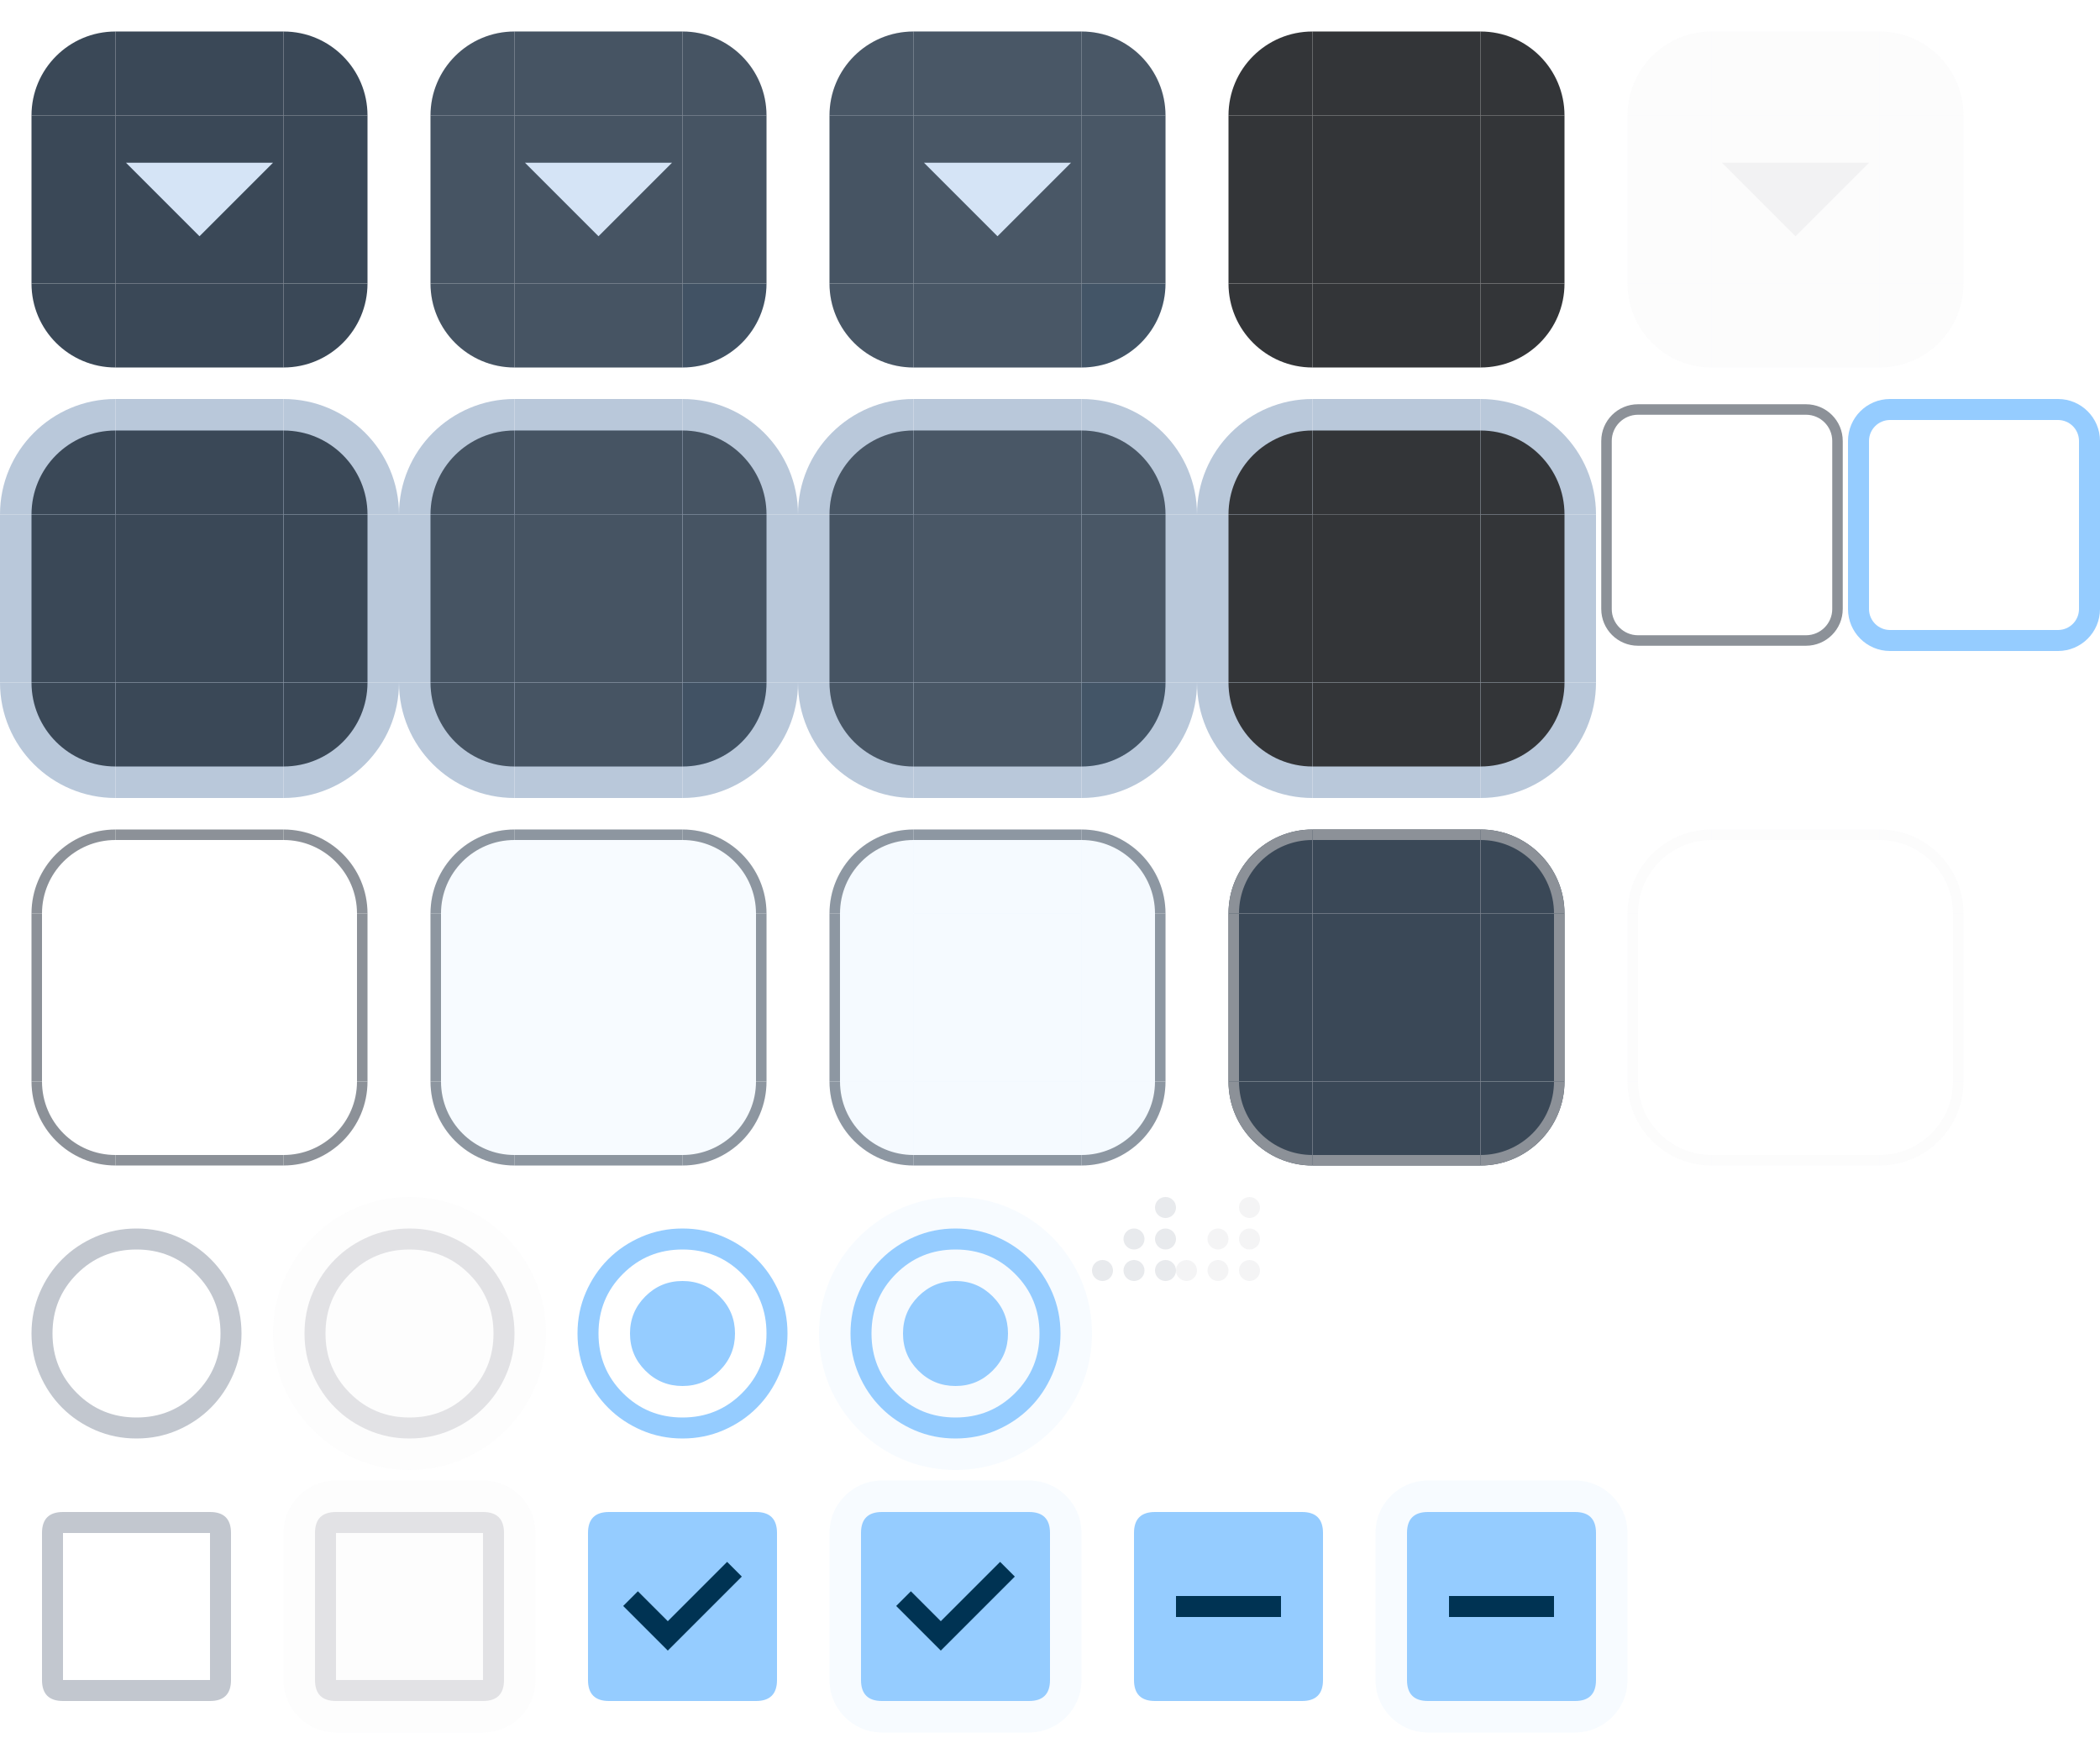
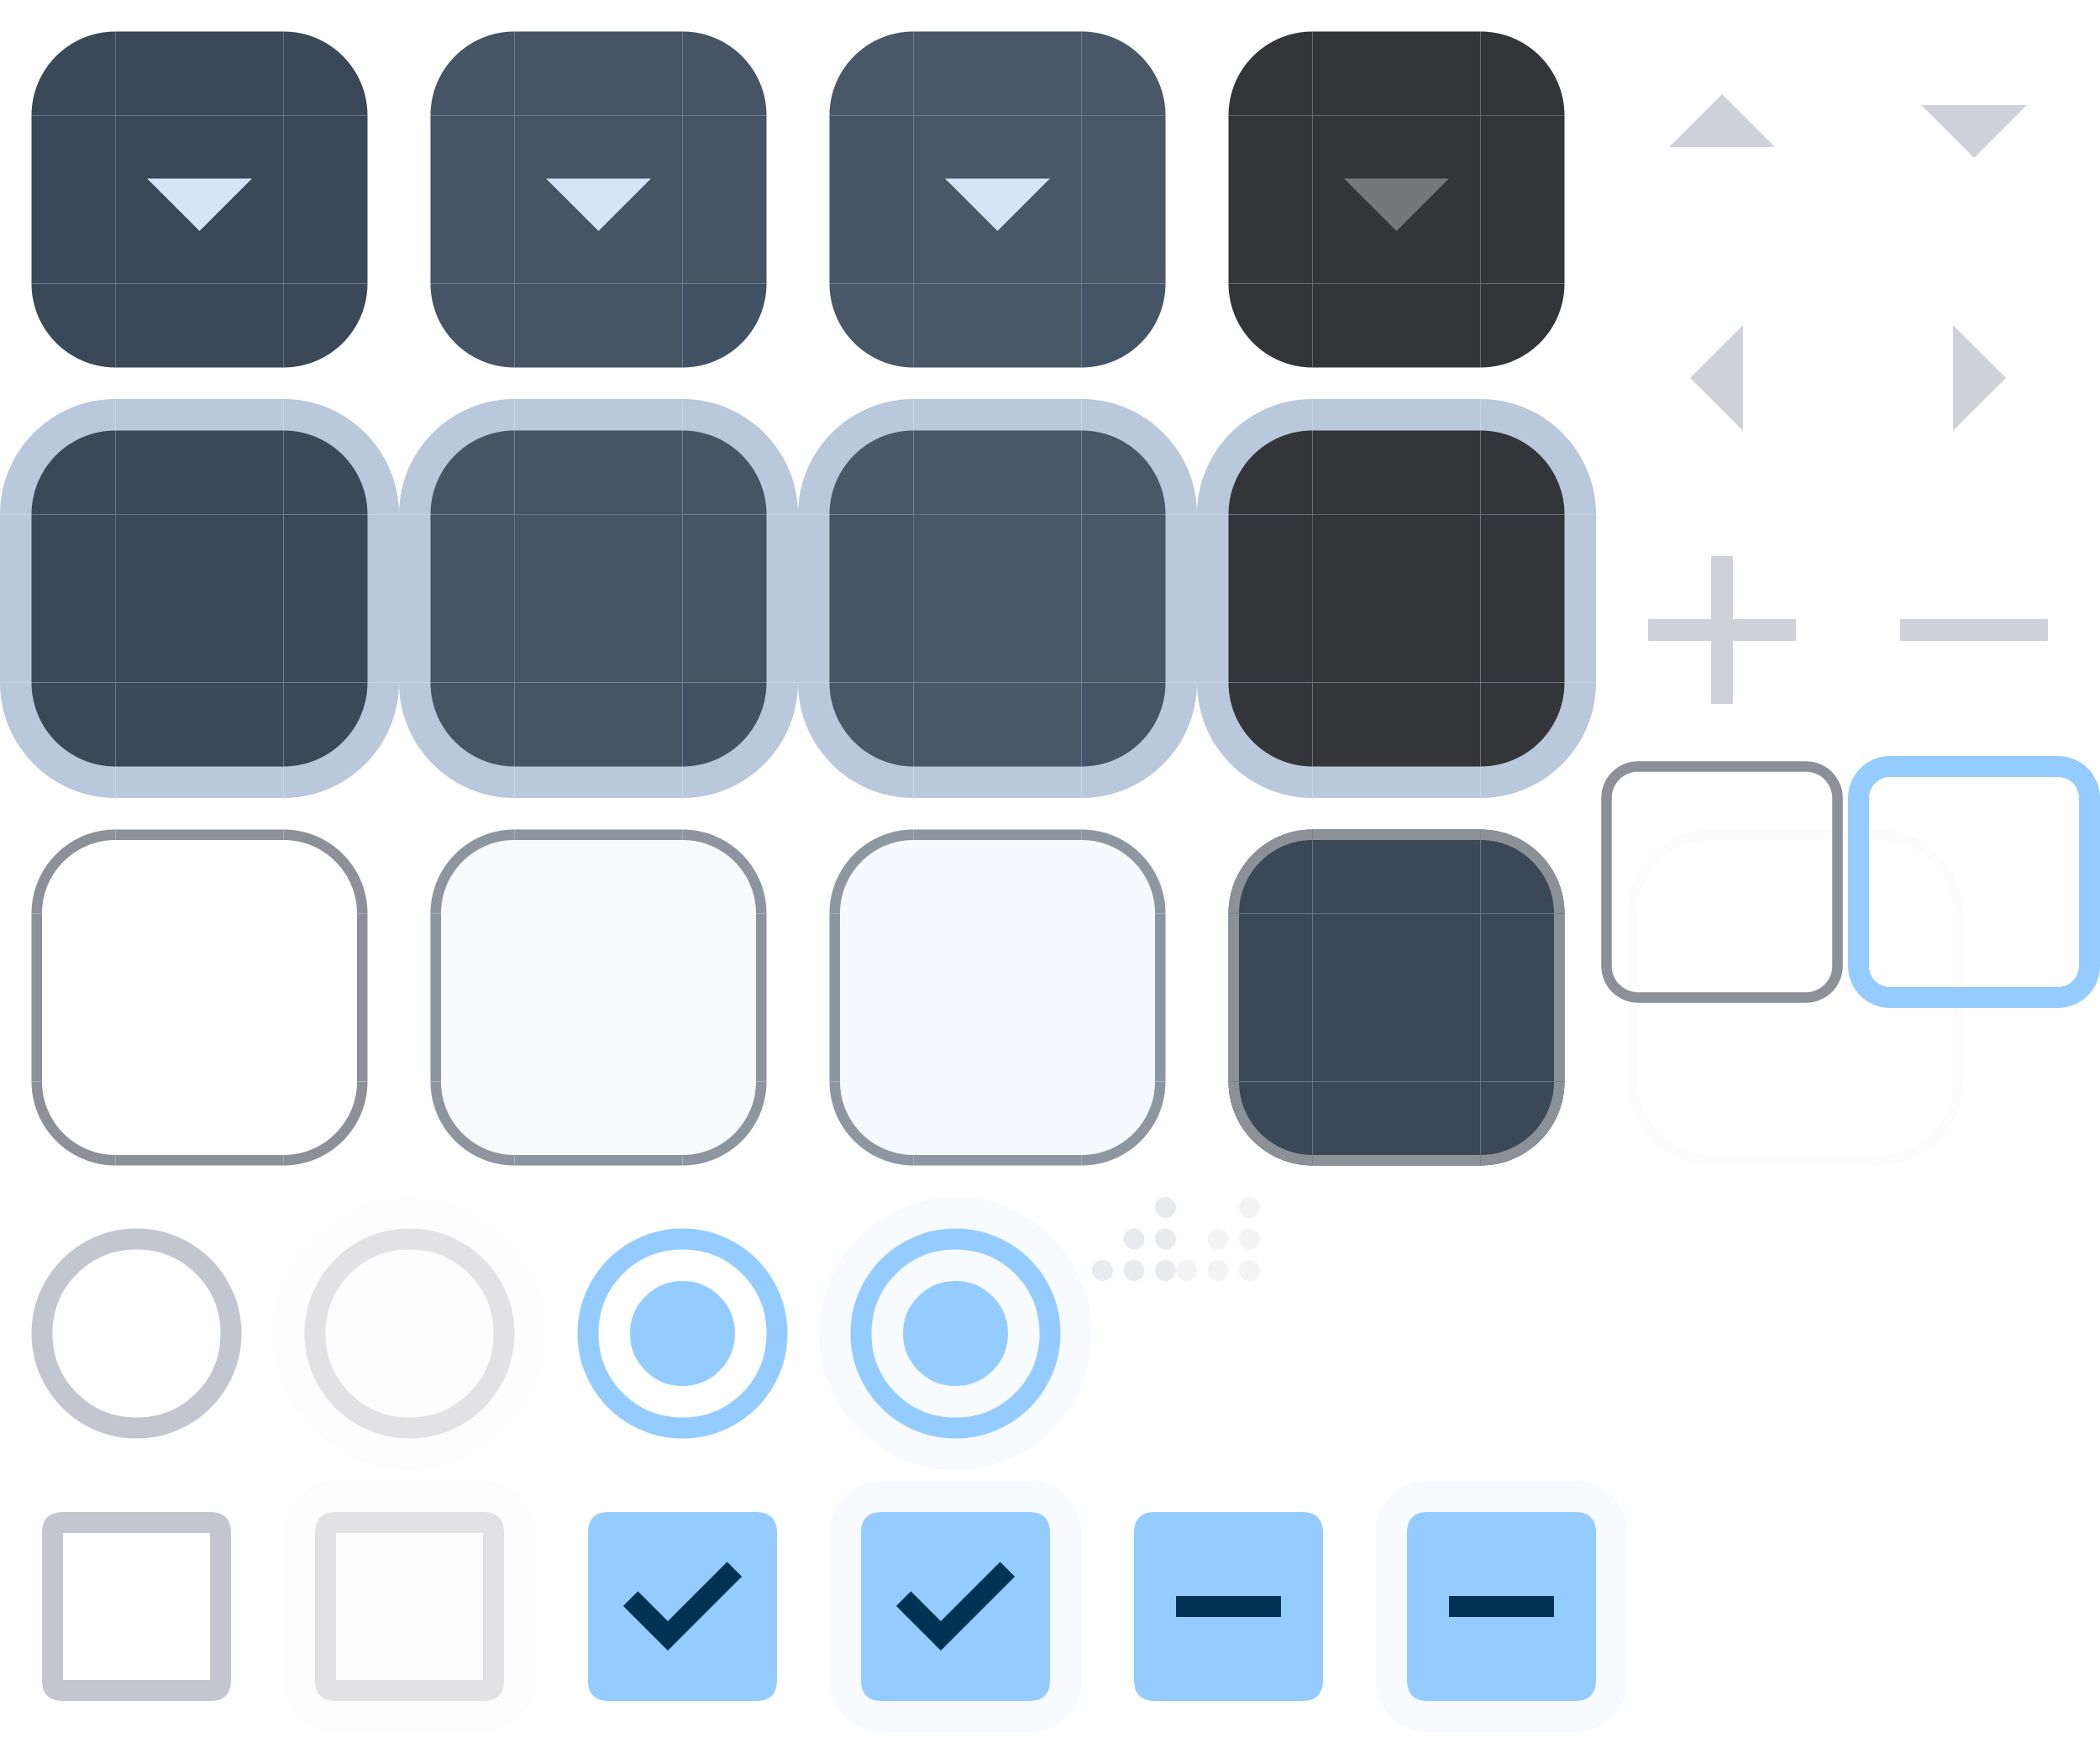
<svg xmlns="http://www.w3.org/2000/svg" xmlns:xlink="http://www.w3.org/1999/xlink" width="200" height="166" version="1.1" id="svg147">
  <defs>
    <style>
      .pri {
        fill: #95ccff;
      }

      .on-pri {
        fill: #003353;
      }

      .pri-cont {
        fill: #004a75;
      }

      .on-pri-cont {
        fill: #cee5ff;
      }

      .sec {
        fill: #b9c8da;
      }

      .sec-cont {
        fill: #3a4857;
      }

      .on-sec-cont {
        fill: #d5e4f6;
      }

      .surf {
        fill: #121416
      }

      .surf-cont-low {
        fill: #1a1c1e;
      }

      .surf-cont {
        fill: #1e2022;
      }

      .surf-cont-high {
        fill: #282a2d;
      }

      .surf-cont-highest {
        fill: #333538;
      }

      .on-surf {
        fill: #e2e2e5;
      }

      .on-surf-var {
        fill: #c2c7cf;
      }

      .outline {
        fill: #8c9198;
      }

      .outline-var {
        fill: #42474e
      }

      .surf-var {
        fill: #42474e;
      }

      .inv-surf {
        fill: #e2e2e5;
      }

      .on-inv-surf {
        color: #2f3033;
      }

      .disabled-back {
        fill: #e2e2e5;
        opacity: 0.12;
      }

      .disabled-text {
        fill: #e2e2e5;
        opacity: 0.38;
      }
    </style>
+     <g id="x-add">
+       <rect width="24" height="24" fill="none" />
+       <path d="M 11,13 H 5 v -2 h 6 V 5 h 2 v 6 h 6 v 2 h -6 v 6 h -2 z" />
+     </g>
+     <g id="x-minus">
+       <rect width="24" height="24" fill="none" />
+       <path d="m 5,13 v -2 h 14 v 2 z" />
+     </g>
    <g id="x-down">
-       <rect width="14" height="14" fill="none" />
-       <path d="M 7,10.5 0,3.5 H 14 Z" />
+       <rect width="24" height="24" fill="none" />
+       <path d="M 12,15 7,10 h 10 z" />
+     </g>
+     <g id="x-left">
+       <rect width="24" height="24" fill="none" />
+       <path d="M 14,17 9,12 14,7 Z" />
+     </g>
+     <g id="x-right">
+       <rect width="24" height="24" fill="none" />
+       <path d="M 10,17 V 7 l 5,5 z" />
+     </g>
+     <g id="x-up">
+       <rect width="24" height="24" fill="none" />
+       <path d="m 7,14 5,-5 5,5 z" />
    </g>
    <g id="x-btn-tl">
      <rect width="11" height="11" x="0" y="0" fill="none" />
      <path d="m 11,3 a 8,8 0 0 0 -8,8 h 8 z" />
    </g>
    <g id="x-btn-t">
      <rect width="16" height="11" x="11" y="0" fill="none" />
      <rect width="16" height="8" x="11" y="3" />
    </g>
    <g id="x-btn-tr">
      <rect width="11" height="11" x="27" y="0" fill="none" />
      <path d="m 27,3 a 8,8 0 0 1 8,8 h -8 z" />
    </g>
    <g id="x-btn-l">
      <rect width="11" height="16" x="0" y="11" fill="none" />
      <rect width="8" height="16" y="11" x="3" />
    </g>
    <rect id="x-btn-c" width="16" height="16" x="11" y="11" />
    <g id="x-btn-r">
      <rect width="11" height="16" x="27" y="11" fill="none" />
      <rect width="8" height="16" x="27" y="11" />
    </g>
    <g id="x-btn-bl">
      <rect width="11" height="11" x="0" y="27" fill="none" />
      <path d="M 11,35 A 8,8 0 0 1 3,27 h 8 z" />
    </g>
    <g id="x-btn-b">
      <rect width="16" height="11" x="11" y="27" fill="none" />
      <rect width="16" height="8" x="11" y="27" />
    </g>
    <g id="x-btn-br">
      <rect width="11" height="11" x="27" y="27" fill="none" />
      <path d="m 27,35 a 8,8 0 0 0 8,-8 h -8 z" />
    </g>
    <path id="x-btn-bdr-tl" d="M 11,0 A 11,11 0 0 0 0,11 h 11 z" />
    <rect id="x-btn-bdr-t" width="16" height="11" x="11" y="0" />
    <path id="x-btn-bdr-tr" d="M 27,0 A 11,11 0 0 1 38,11 H 27 Z" />
    <rect id="x-btn-bdr-l" width="11" height="16" x="0" y="11" />
    <rect id="x-btn-bdr-r" width="11" height="16" x="27" y="11" />
    <path id="x-btn-bdr-bl" d="M 11,38 A 11,11 0 0 1 0,27 h 11 z" />
    <rect id="x-btn-bdr-b" width="16" height="11" x="11" y="27" />
    <path id="x-btn-bdr-br" d="M 27,38 A 11,11 0 0 0 38,27 H 27 Z" />
    <path id="x-sizegrip" d="M 7,0 A 1,1 0 0 0 6,1 1,1 0 0 0 7,2 1,1 0 0 0 8,1 1,1 0 0 0 7,0 Z M 7,3 A 1,1 0 0 0 6,4 1,1 0 0 0 7,5 1,1 0 0 0 8,4 1,1 0 0 0 7,3 Z M 7,6 A 1,1 0 0 0 6,7 1,1 0 0 0 7,8 1,1 0 0 0 8,7 1,1 0 0 0 7,6 Z M 4,3 A 1,1 0 0 0 3,4 1,1 0 0 0 4,5 1,1 0 0 0 5,4 1,1 0 0 0 4,3 Z M 4,6 A 1,1 0 0 0 3,7 1,1 0 0 0 4,8 1,1 0 0 0 5,7 1,1 0 0 0 4,6 Z M 1,6 A 1,1 0 0 0 0,7 1,1 0 0 0 1,8 1,1 0 0 0 2,7 1,1 0 0 0 1,6 Z" />
    <path id="radio-unchk" d="M 13,23 Q 10.925,23 9.1,22.213 7.275,21.425 5.925,20.075 4.575,18.725 3.788,16.9 3,15.075 3,13 3,10.925 3.788,9.1 4.575,7.275 5.925,5.925 7.275,4.575 9.1,3.788 10.925,3 13,3 q 2.075,0 3.9,0.788 1.825,0.787 3.175,2.137 1.35,1.35 2.138,3.175 Q 23,10.925 23,13 q 0,2.075 -0.788,3.9 -0.788,1.825 -2.138,3.175 -1.35,1.35 -3.175,2.138 Q 15.075,23 13,23 Z m 0,-2 q 3.35,0 5.675,-2.325 Q 21,16.35 21,13 21,9.65 18.675,7.325 16.35,5 13,5 9.65,5 7.325,7.325 5,9.65 5,13 5,16.35 7.325,18.675 9.65,21 13,21 Z m 0,-8 z" />
    <path id="radio-chk" d="m 13,18 q 2.075,0 3.538,-1.463 Q 18,15.075 18,13 18,10.925 16.538,9.463 15.075,8 13,8 10.925,8 9.463,9.463 8,10.925 8,13 8,15.075 9.463,16.538 10.925,18 13,18 Z m 0,5 Q 10.925,23 9.1,22.213 7.275,21.425 5.925,20.075 4.575,18.725 3.788,16.9 3,15.075 3,13 3,10.925 3.788,9.1 4.575,7.275 5.925,5.925 7.275,4.575 9.1,3.788 10.925,3 13,3 q 2.075,0 3.9,0.788 1.825,0.787 3.175,2.137 1.35,1.35 2.138,3.175 Q 23,10.925 23,13 q 0,2.075 -0.788,3.9 -0.788,1.825 -2.138,3.175 -1.35,1.35 -3.175,2.138 Q 15.075,23 13,23 Z m 0,-2 q 3.35,0 5.675,-2.325 Q 21,16.35 21,13 21,9.65 18.675,7.325 16.35,5 13,5 9.65,5 7.325,7.325 5,9.65 5,13 5,16.35 7.325,18.675 9.65,21 13,21 Z m 0,-8 z" />
    <path id="chk-box-frame" d="M 4,6 Q 4,4 6,4 h 14 q 2,0 2,2 v 14 q 0,2 -2,2 H 6 Q 4,22 4,20 V 6 H 6 V 20 H 20 V 6 H 6 V 20 H 4 Z" />
    <rect id="chk-box-back" width="24" height="24" x="1" y="1" rx="5" />
    <path id="chk-box-chk" d="m 11.6,17.2 7.05,-7.05 -1.4,-1.4 -5.65,5.65 -2.85,-2.85 -1.4,1.4 z" />
    <path id="chk-box-box" d="M 4,6 Q 4,4 6,4 h 14 q 2,0 2,2 v 14 q 0,2 -2,2 H 6 Q 4,22 4,20 Z" />
    <path id="chk-box-dash" d="M 8,14 H 18 V 12 H 8 Z" />
  </defs>
  <g id="g-button-normal">
    <use id="button-normal-topleft" xlink:href="#x-btn-tl" class="sec-cont" />
    <use id="button-normal-top" xlink:href="#x-btn-t" class="sec-cont" />
    <use id="button-normal-topright" xlink:href="#x-btn-tr" class="sec-cont" />
    <use id="button-normal-left" xlink:href="#x-btn-l" class="sec-cont" />
    <use id="button-normal" xlink:href="#x-btn-c" class="sec-cont" />
    <use id="button-normal-right" xlink:href="#x-btn-r" class="sec-cont" />
    <use id="button-normal-bottomleft" xlink:href="#x-btn-bl" class="sec-cont" />
    <use id="button-normal-bottom" xlink:href="#x-btn-b" class="sec-cont" />
    <use id="button-normal-bottomright" xlink:href="#x-btn-br" class="sec-cont" />
-     <use id="ar-1-down-normal" href="#x-down" x="12" y="12" class="on-sec-cont" />
+     <use id="ar-1-down-normal" href="#x-down" x="7" y="7" class="on-sec-cont" />
  </g>
  <g id="g-button-focused" transform="translate(38)">
    <g id="button-focused-topleft">
      <use xlink:href="#button-normal-topleft" />
      <use xlink:href="#x-btn-tl" class="on-sec-cont" opacity="0.08" />
    </g>
    <g id="button-focused-top">
      <use xlink:href="#button-normal-top" />
      <use xlink:href="#x-btn-t" class="on-sec-cont" opacity="0.08" />
    </g>
    <g id="button-focused-topright">
      <use xlink:href="#button-normal-topright" />
      <use xlink:href="#x-btn-tr" class="on-sec-cont" opacity="0.08" />
    </g>
    <g id="button-focused-left">
      <use xlink:href="#button-normal-left" />
      <use xlink:href="#x-btn-l" class="on-sec-cont" opacity="0.08" />
    </g>
    <g id="button-focused">
      <use xlink:href="#button-normal" />
      <use xlink:href="#x-btn-c" class="on-sec-cont" opacity="0.08" />
    </g>
    <g id="button-focused-right">
      <use xlink:href="#button-normal-right" />
      <use xlink:href="#x-btn-r" class="on-sec-cont" opacity="0.08" />
    </g>
    <g id="button-focused-bottomleft">
      <use xlink:href="#button-normal-bottomleft" />
      <use xlink:href="#x-btn-bl" class="on-sec-cont" opacity="0.08" />
    </g>
    <g id="button-focused-bottom">
      <use xlink:href="#button-normal-bottom" />
      <use xlink:href="#x-btn-b" class="on-sec-cont" opacity="0.08" />
    </g>
    <g id="button-focused-bottomright">
      <use xlink:href="#button-normal-bottomright" />
      <use xlink:href="#x-btn-br" class="pri" opacity="0.08" />
    </g>
-     <use id="ar-1-down-focused" href="#x-down" x="12" y="12" class="on-sec-cont" />
+     <use id="ar-1-down-focused" href="#x-down" x="7" y="7" class="on-sec-cont" />
  </g>
  <g id="g-button-pressed" transform="translate(76)">
    <g id="button-pressed-topleft">
      <use xlink:href="#button-normal-topleft" />
      <use xlink:href="#x-btn-tl" class="on-sec-cont" opacity="0.1" />
    </g>
    <g id="button-pressed-top">
      <use xlink:href="#button-normal-top" />
      <use xlink:href="#x-btn-t" class="on-sec-cont" opacity="0.1" />
    </g>
    <g id="button-pressed-topright">
      <use xlink:href="#button-normal-topright" />
      <use xlink:href="#x-btn-tr" class="on-sec-cont" opacity="0.1" />
    </g>
    <g id="button-pressed-left">
      <use xlink:href="#button-normal-left" />
      <use xlink:href="#x-btn-l" class="on-sec-cont" opacity="0.08" />
    </g>
    <g id="button-pressed">
      <use xlink:href="#button-normal" />
      <use xlink:href="#x-btn-c" class="on-sec-cont" opacity="0.1" />
    </g>
    <g id="button-pressed-right">
      <use xlink:href="#button-normal-right" />
      <use xlink:href="#x-btn-r" class="on-sec-cont" opacity="0.1" />
    </g>
    <g id="button-pressed-bottomleft">
      <use xlink:href="#button-normal-bottomleft" />
      <use xlink:href="#x-btn-bl" class="on-sec-cont" opacity="0.1" />
    </g>
    <g id="button-pressed-bottom">
      <use xlink:href="#button-normal-bottom" />
      <use xlink:href="#x-btn-b" class="on-sec-cont" opacity="0.1" />
    </g>
    <g id="button-pressed-bottomright">
      <use xlink:href="#button-normal-bottomright" />
      <use xlink:href="#x-btn-br" class="pri" opacity="0.1" />
    </g>
-     <use id="ar-1-down-pressed" href="#x-down" x="12" y="12" class="on-sec-cont" />
+     <use id="ar-1-down-pressed" href="#x-down" x="7" y="7" class="on-sec-cont" />
  </g>
  <g id="g-button-toggled" transform="translate(114)">
    <use id="button-toggled-topleft" xlink:href="#x-btn-tl" class="surf-cont-highest" />
    <use id="button-toggled-top" xlink:href="#x-btn-t" class="surf-cont-highest" />
    <use id="button-toggled-topright" xlink:href="#x-btn-tr" class="surf-cont-highest" />
    <use id="button-toggled-left" xlink:href="#x-btn-l" class="surf-cont-highest" />
    <use id="button-toggled" xlink:href="#x-btn-c" class="surf-cont-highest" />
    <use id="button-toggled-right" xlink:href="#x-btn-r" class="surf-cont-highest" />
    <use id="button-toggled-bottomleft" xlink:href="#x-btn-bl" class="surf-cont-highest" />
    <use id="button-toggled-bottom" xlink:href="#x-btn-b" class="surf-cont-highest" />
    <use id="button-toggled-bottomright" xlink:href="#x-btn-br" class="surf-cont-highest" />
-   </g>
-   <g id="g-button-disabled" transform="translate(152)">
-     <use id="button-disabled-topleft" xlink:href="#x-btn-tl" class="disabled-back" />
-     <use id="button-disabled-top" xlink:href="#x-btn-t" class="disabled-back" />
-     <use id="button-disabled-topright" xlink:href="#x-btn-tr" class="disabled-back" />
-     <use id="button-disabled-left" xlink:href="#x-btn-l" class="disabled-back" />
-     <use id="button-disabled" xlink:href="#x-btn-c" class="disabled-back" />
-     <use id="button-disabled-right" xlink:href="#x-btn-r" class="disabled-back" />
-     <use id="button-disabled-bottomleft" xlink:href="#x-btn-bl" class="disabled-back" />
-     <use id="button-disabled-bottom" xlink:href="#x-btn-b" class="disabled-back" />
-     <use id="button-disabled-bottomright" xlink:href="#x-btn-br" class="disabled-back" />
-     <use id="ar-1-down-disabled" href="#x-down" x="12" y="12" class="disabled-text" />
+     <use id="ar-1-down-disabled" href="#x-down" x="7" y="7" class="disabled-text" />
  </g>
  <g id="g-button-default" transform="translate(0,38)">
    <g id="button-default-topleft">
      <use href="#x-btn-bdr-tl" class="sec" />
      <use href="#button-normal-topleft" />
    </g>
    <g id="button-default-top">
      <use href="#x-btn-bdr-t" class="sec" />
      <use href="#button-normal-top" />
    </g>
    <g id="button-default-topright">
      <use href="#x-btn-bdr-tr" class="sec" />
      <use href="#button-normal-topright" />
    </g>
    <g id="button-default-left">
      <use href="#x-btn-bdr-l" class="sec" />
      <use href="#button-normal-left" />
    </g>
    <use id="button-default" href="#button-normal" />
    <g id="button-default-right">
      <use href="#x-btn-bdr-r" class="sec" />
      <use href="#button-normal-right" />
    </g>
    <g id="button-default-bottomleft">
      <use href="#x-btn-bdr-bl" class="sec" />
      <use href="#button-normal-bottomleft" />
    </g>
    <g id="button-default-bottom">
      <use href="#x-btn-bdr-b" class="sec" />
      <use href="#button-normal-bottom" />
    </g>
    <g id="button-default-bottomright">
      <use href="#x-btn-bdr-br" class="sec" />
      <use href="#button-normal-bottomright" />
    </g>
  </g>
  <g id="g-button-default-focused" transform="translate(38,38)">
    <g id="button-default-focused-topleft">
      <use href="#x-btn-bdr-tl" class="sec" />
      <use href="#button-focused-topleft" />
    </g>
    <g id="button-default-focused-top">
      <use href="#x-btn-bdr-t" class="sec" />
      <use href="#button-focused-top" />
    </g>
    <g id="button-default-focused-topright">
      <use href="#x-btn-bdr-tr" class="sec" />
      <use href="#button-focused-topright" />
    </g>
    <g id="button-default-focused-left">
      <use href="#x-btn-bdr-l" class="sec" />
      <use href="#button-focused-left" />
    </g>
    <use id="button-default-focused" href="#button-focused" />
    <g id="button-default-focused-right">
      <use href="#x-btn-bdr-r" class="sec" />
      <use href="#button-focused-right" />
    </g>
    <g id="button-default-focused-bottomleft">
      <use href="#x-btn-bdr-bl" class="sec" />
      <use href="#button-focused-bottomleft" />
    </g>
    <g id="button-default-focused-bottom">
      <use href="#x-btn-bdr-b" class="sec" />
      <use href="#button-focused-bottom" />
    </g>
    <g id="button-default-focused-bottomright">
      <use href="#x-btn-bdr-br" class="sec" />
      <use href="#button-focused-bottomright" />
    </g>
  </g>
  <g id="g-button-default-pressed" transform="translate(76,38)">
    <g id="button-default-pressed-topleft">
      <use href="#x-btn-bdr-tl" class="sec" />
      <use href="#button-pressed-topleft" />
    </g>
    <g id="button-default-pressed-top">
      <use href="#x-btn-bdr-t" class="sec" />
      <use href="#button-pressed-top" />
    </g>
    <g id="button-default-pressed-topright">
      <use href="#x-btn-bdr-tr" class="sec" />
      <use href="#button-pressed-topright" />
    </g>
    <g id="button-default-pressed-left">
      <use href="#x-btn-bdr-l" class="sec" />
      <use href="#button-pressed-left" />
    </g>
    <use id="button-default-pressed" href="#button-pressed" />
    <g id="button-default-pressed-right">
      <use href="#x-btn-bdr-r" class="sec" />
      <use href="#button-pressed-right" />
    </g>
    <g id="button-default-pressed-bottomleft">
      <use href="#x-btn-bdr-bl" class="sec" />
      <use href="#button-pressed-bottomleft" />
    </g>
    <g id="button-default-pressed-bottom">
      <use href="#x-btn-bdr-b" class="sec" />
      <use href="#button-pressed-bottom" />
    </g>
    <g id="button-default-pressed-bottomright">
      <use href="#x-btn-bdr-br" class="sec" />
      <use href="#button-pressed-bottomright" />
    </g>
  </g>
  <g id="g-button-default-toggled" transform="translate(114,38)">
    <g id="button-default-toggled-topleft">
      <use href="#x-btn-bdr-tl" class="sec" />
      <use href="#button-toggled-topleft" />
    </g>
    <g id="button-default-toggled-top">
      <use href="#x-btn-bdr-t" class="sec" />
      <use href="#button-toggled-top" />
    </g>
    <g id="button-default-toggled-topright">
      <use href="#x-btn-bdr-tr" class="sec" />
      <use href="#button-toggled-topright" />
    </g>
    <g id="button-default-toggled-left">
      <use href="#x-btn-bdr-l" class="sec" />
      <use href="#button-toggled-left" />
    </g>
    <use id="button-default-toggled" href="#button-toggled" />
    <g id="button-default-toggled-right">
      <use href="#x-btn-bdr-r" class="sec" />
      <use href="#button-toggled-right" />
    </g>
    <g id="button-default-toggled-bottomleft">
      <use href="#x-btn-bdr-bl" class="sec" />
      <use href="#button-toggled-bottomleft" />
    </g>
    <g id="button-default-toggled-bottom">
      <use href="#x-btn-bdr-b" class="sec" />
      <use href="#button-toggled-bottom" />
    </g>
    <g id="button-default-toggled-bottomright">
      <use href="#x-btn-bdr-br" class="sec" />
      <use href="#button-toggled-bottomright" />
    </g>
  </g>
  <g id="g-tool-button-normal" transform="translate(0,76)">
    <g id="tool-button-normal-topleft">
      <use xlink:href="#x-btn-tl" fill="none" />
      <path d="m 11,3 a 8,8 0 0 0 -8,8 h 1 a 7,7 0 0 1 7,-7 z" class="outline" />
    </g>
    <g id="tool-button-normal-top">
      <use xlink:href="#x-btn-t" fill="none" />
      <rect width="16" height="1" x="11" y="3" class="outline" />
    </g>
    <g id="tool-button-normal-topright">
      <use xlink:href="#x-btn-tr" fill="none" />
      <path d="m 27,3 a 8,8 0 0 1 8,8 h -1 a 7,7 0 0 0 -7,-7 z" class="outline" />
    </g>
    <g id="tool-button-normal-left">
      <use xlink:href="#x-btn-l" fill="none" />
      <rect width="1" height="16" x="3" y="11" class="outline" />
    </g>
    <use id="tool-button-normal" xlink:href="#x-btn-c" fill="none" />
    <g id="tool-button-normal-right">
      <use xlink:href="#x-btn-r" fill="none" />
      <rect width="1" height="16" x="34" y="11" class="outline" />
    </g>
    <g id="tool-button-normal-bottomleft">
      <use xlink:href="#x-btn-bl" fill="none" />
      <path d="M 11,35 a 8,8 0 0 1 -8,-8 h 1 a 7,7 0 0 0 7,7 z" class="outline" />
    </g>
    <g id="tool-button-normal-bottom">
      <use xlink:href="#x-btn-b" fill="none" />
      <rect width="16" height="1" x="11" y="34" class="outline" />
    </g>
    <g id="tool-button-normal-bottomright">
      <use xlink:href="#x-btn-br" fill="none" />
      <path d="m 27,35 a 8,8 0 0 0 8,-8 h -1 a 7,7 0 0 1 -7,7 z" class="outline" />
    </g>
  </g>
  <g id="g-tool-button-focused" transform="translate(38,76)">
    <g id="tool-button-focused-topleft">
      <use xlink:href="#tool-button-normal-topleft" />
      <use xlink:href="#x-btn-tl" class="pri" opacity="0.08" />
    </g>
    <g id="tool-button-focused-top">
      <use xlink:href="#tool-button-normal-top" />
      <use xlink:href="#x-btn-t" class="pri" opacity="0.08" />
    </g>
    <g id="tool-button-focused-topright">
      <use xlink:href="#tool-button-normal-topright" />
      <use xlink:href="#x-btn-tr" class="pri" opacity="0.08" />
    </g>
    <g id="tool-button-focused-left">
      <use xlink:href="#tool-button-normal-left" />
      <use xlink:href="#x-btn-l" class="pri" opacity="0.08" />
    </g>
    <use id="tool-button-focused" xlink:href="#x-btn-c" class="pri" opacity="0.08" />
    <g id="tool-button-focused-right">
      <use xlink:href="#tool-button-normal-right" />
      <use xlink:href="#x-btn-r" class="pri" opacity="0.08" />
    </g>
    <g id="tool-button-focused-bottomleft">
      <use xlink:href="#tool-button-normal-bottomleft" />
      <use xlink:href="#x-btn-bl" class="pri" opacity="0.08" />
    </g>
    <g id="tool-button-focused-bottom">
      <use xlink:href="#tool-button-normal-bottom" />
      <use xlink:href="#x-btn-b" class="pri" opacity="0.08" />
    </g>
    <g id="tool-button-focused-bottomright">
      <use xlink:href="#tool-button-normal-bottomright" />
      <use xlink:href="#x-btn-br" class="pri" opacity="0.08" />
    </g>
  </g>
  <g id="g-tool-button-pressed" transform="translate(76,76)">
    <g id="tool-button-pressed-topleft">
      <use xlink:href="#tool-button-normal-topleft" />
      <use xlink:href="#x-btn-tl" class="pri" opacity="0.1" />
    </g>
    <g id="tool-button-pressed-top">
      <use xlink:href="#tool-button-normal-top" />
      <use xlink:href="#x-btn-t" class="pri" opacity="0.1" />
    </g>
    <g id="tool-button-pressed-topright">
      <use xlink:href="#tool-button-normal-topright" />
      <use xlink:href="#x-btn-tr" class="pri" opacity="0.1" />
    </g>
    <g id="tool-button-pressed-left">
      <use xlink:href="#tool-button-normal-left" />
      <use xlink:href="#x-btn-l" class="pri" opacity="0.1" />
    </g>
    <use id="tool-button-pressed" xlink:href="#x-btn-c" class="pri" opacity="0.1" />
    <g id="tool-button-pressed-right">
      <use xlink:href="#tool-button-normal-right" />
      <use xlink:href="#x-btn-r" class="pri" opacity="0.1" />
    </g>
    <g id="tool-button-pressed-bottomleft">
      <use xlink:href="#tool-button-normal-bottomleft" />
      <use xlink:href="#x-btn-bl" class="pri" opacity="0.1" />
    </g>
    <g id="tool-button-pressed-bottom">
      <use xlink:href="#tool-button-normal-bottom" />
      <use xlink:href="#x-btn-b" class="pri" opacity="0.1" />
    </g>
    <g id="tool-button-pressed-bottomright">
      <use xlink:href="#tool-button-normal-bottomright" />
      <use xlink:href="#x-btn-br" class="pri" opacity="0.1" />
    </g>
  </g>
  <g id="g-tool-button-toggled" transform="translate(114,76)">
    <g id="tool-button-toggled-topleft">
      <use xlink:href="#x-btn-tl" class="sec-cont" />
      <use xlink:href="#tool-button-normal-topleft" />
    </g>
    <g id="tool-button-toggled-top">
      <use xlink:href="#x-btn-t" class="sec-cont" />
      <use xlink:href="#tool-button-normal-top" />
    </g>
    <g id="tool-button-toggled-topright">
      <use xlink:href="#x-btn-tr" class="sec-cont" />
      <use xlink:href="#tool-button-normal-topright" />
    </g>
    <g id="tool-button-toggled-left">
      <use xlink:href="#x-btn-l" class="sec-cont" />
      <use xlink:href="#tool-button-normal-left" />
    </g>
    <use id="tool-button-toggled" xlink:href="#x-btn-c" class="sec-cont" />
    <g id="tool-button-toggled-right">
      <use xlink:href="#x-btn-r" class="sec-cont" />
      <use xlink:href="#tool-button-normal-right" />
    </g>
    <g id="tool-button-toggled-bottomleft">
      <use xlink:href="#x-btn-bl" class="sec-cont" />
      <use xlink:href="#tool-button-normal-bottomleft" />
    </g>
    <g id="tool-button-toggled-bottom">
      <use xlink:href="#x-btn-b" class="sec-cont" />
      <use xlink:href="#tool-button-normal-bottom" />
    </g>
    <g id="tool-button-toggled-bottomright">
      <use xlink:href="#x-btn-br" class="sec-cont" />
      <use xlink:href="#tool-button-normal-bottomright" />
    </g>
  </g>
  <g id="g-tool-button-disabled" transform="translate(152,76)">
    <g id="tool-button-disabled-topleft">
      <use xlink:href="#x-btn-tl" fill="none" />
      <path d="m 11,3 a 8,8 0 0 0 -8,8 h 1 a 7,7 0 0 1 7,-7 z" class="disabled-back" />
    </g>
    <g id="tool-button-disabled-top">
      <use xlink:href="#x-btn-t" fill="none" />
      <rect width="16" height="1" x="11" y="3" class="disabled-back" />
    </g>
    <g id="tool-button-disabled-topright">
      <use xlink:href="#x-btn-tr" fill="none" />
      <path d="m 27,3 a 8,8 0 0 1 8,8 h -1 a 7,7 0 0 0 -7,-7 z" class="disabled-back" />
    </g>
    <g id="tool-button-disabled-left">
      <use xlink:href="#x-btn-l" fill="none" />
      <rect width="1" height="16" x="3" y="11" class="disabled-back" />
    </g>
    <use id="tool-button-disabled" xlink:href="#x-btn-c" fill="none" />
    <g id="tool-button-disabled-right">
      <use xlink:href="#x-btn-r" fill="none" />
      <rect width="1" height="16" x="34" y="11" class="disabled-back" />
    </g>
    <g id="tool-button-disabled-bottomleft">
      <use xlink:href="#x-btn-bl" fill="none" />
      <path d="M 11,35 a 8,8 0 0 1 -8,-8 h 1 a 7,7 0 0 0 7,7 z" class="disabled-back" />
    </g>
    <g id="tool-button-disabled-bottom">
      <use xlink:href="#x-btn-b" fill="none" />
      <rect width="16" height="1" x="11" y="34" class="disabled-back" />
    </g>
    <g id="tool-button-disabled-bottomright">
      <use xlink:href="#x-btn-br" fill="none" />
      <path d="m 27,35 a 8,8 0 0 0 8,-8 h -1 a 7,7 0 0 1 -7,7 z" class="disabled-back" />
    </g>
  </g>
-   <g id="g-lineedit-normal" transform="translate(152,38)" class="outline">
+   <g id="g-lineedit-normal" transform="translate(152,72)" class="outline">
    <g id="lineedit-normal-topleft">
      <rect width="4" height="4" x="0" y="0" fill="none" />
      <path d="M 4,0.5 A 3.5,3.5 0 0 0 0.5,4 h 1 A 2.5,2.5 0 0 1 4,1.5 Z" />
    </g>
    <g id="lineedit-normal-top">
      <rect width="16" height="4" x="4" y="0" fill="none" />
      <rect width="16" height="1" x="4" y="0.5" />
    </g>
    <g id="lineedit-normal-topright">
      <rect width="4" height="4" x="20" y="0" fill="none" />
      <path d="M 20,0.5 A 3.5,3.5 0 0 1 23.5,4 h -1 A 2.5,2.5 0 0 0 20,1.5 Z" />
    </g>
    <g id="lineedit-normal-left">
      <rect width="4" height="16" x="0" y="4" fill="none" />
      <rect width="1" height="16" x="0.5" y="4" />
    </g>
    <g id="lineedit-normal-right">
      <rect width="4" height="16" x="20" y="4" fill="none" />
      <rect width="1" height="16" x="22.5" y="4" />
    </g>
    <g id="lineedit-normal-bottomleft">
      <rect width="4" height="4" x="0" y="20" fill="none" />
      <path d="M 0.5,20 A 3.5,3.5 0 0 0 4,23.5 v -1 A 2.5,2.5 0 0 1 1.5,20 Z" />
    </g>
    <g id="lineedit-normal-bottom">
      <rect width="16" height="4" x="4" y="20" fill="none" />
      <rect width="16" height="1" x="4" y="22.5" />
    </g>
    <g id="lineedit-normal-bottomright">
      <rect width="4" height="4" x="20" y="20" fill="none" />
      <path d="M 23.5,20 A 3.5,3.5 0 0 1 20,23.5 v -1 A 2.5,2.5 0 0 0 22.5,20 Z" />
    </g>
  </g>
-   <g id="g-lineedit-focused" transform="translate(176,38)" class="pri">
+   <g id="g-lineedit-focused" transform="translate(176,72)" class="pri">
    <path id="lineedit-focused-topleft" d="M 4,0 A 4,4 0 0 0 0,4 H 2 A 2,2 0 0 1 4,2 Z" />
    <g id="lineedit-focused-top">
      <rect width="16" height="2" x="4" y="0" />
      <rect width="16" height="4" x="4" y="0" fill="none" />
    </g>
    <path id="lineedit-focused-topright" d="m 20,0 a 4,4 0 0 1 4,4 H 22 A 2,2 0 0 0 20,2 Z" />
    <g id="lineedit-focused-left">
      <rect width="2" height="16" x="0" y="4" />
      <rect width="4" height="16" x="0" y="4" fill="none" />
    </g>
    <g id="lineedit-focused-right">
      <rect width="2" height="16" x="22" y="4" />
      <rect width="4" height="16" x="20" y="4" fill="none" />
    </g>
    <path id="lineedit-focused-bottomleft" d="m 0,20 a 4,4 0 0 0 4,4 V 22 A 2,2 0 0 1 2,20 Z" />
    <g id="lineedit-focused-bottom">
      <rect width="16" height="2" x="4" y="22" />
      <rect width="16" height="4" x="4" y="20" fill="none" />
    </g>
    <path id="lineedit-focused-bottomright" d="m 24,20 a 4,4 0 0 1 -4,4 v -2 a 2,2 0 0 0 2,-2 z" />
  </g>
  <g id="radio-normal" transform="translate(0,114)">
    <rect width="26" height="26" fill="none" x="0" y="0" />
    <use href="#radio-unchk" class="on-surf-var" />
  </g>
  <g id="radio-focused" transform="translate(26,114)">
    <circle cx="13" cy="13" r="13" class="on-surf" opacity="0.08" />
    <use href="#radio-unchk" class="on-surf" />
  </g>
  <g id="radio-checked-normal" transform="translate(52,114)">
    <rect width="26" height="26" fill="none" x="0" y="0" />
    <use href="#radio-chk" class="pri" />
  </g>
  <g id="radio-checked-focused" transform="translate(78,114)">
    <circle cx="13" cy="13" r="13" class="pri" opacity="0.08" />
    <use href="#radio-chk" class="pri" />
  </g>
  <g id="checkbox-normal" transform="translate(0,140)">
    <rect width="26" height="26" fill="none" x="0" y="0" />
    <use href="#chk-box-frame" class="on-surf-var" />
  </g>
  <g id="checkbox-focused" transform="translate(26,140)">
    <rect width="26" height="26" fill="none" x="0" y="0" />
    <use href="#chk-box-back" class="on-surf" opacity="0.08" />
    <use href="#chk-box-frame" class="on-surf" />
  </g>
  <g id="checkbox-checked-normal" transform="translate(52,140)">
    <rect width="26" height="26" fill="none" x="0" y="0" />
    <use href="#chk-box-box" class="pri" />
    <use href="#chk-box-chk" class="on-pri" />
  </g>
  <g id="checkbox-checked-focused" transform="translate(78,140)">
    <rect width="26" height="26" fill="none" x="0" y="0" />
    <use href="#chk-box-back" class="pri" opacity="0.08" />
    <use href="#chk-box-box" class="pri" />
    <use href="#chk-box-chk" class="on-pri" />
  </g>
  <g id="checkbox-tristate-normal" transform="translate(104,140)">
    <rect width="26" height="26" fill="none" x="0" y="0" />
    <use href="#chk-box-box" class="pri" />
    <use href="#chk-box-dash" class="on-pri" />
  </g>
  <g id="checkbox-tristate-focused" transform="translate(130,140)">
    <rect width="26" height="26" fill="none" x="0" y="0" />
    <use href="#chk-box-back" class="pri" opacity="0.08" />
    <use href="#chk-box-box" class="pri" />
    <use href="#chk-box-dash" class="on-pri" />
  </g>
  <use id="sizegrip-normal" href="#x-sizegrip" x="104" y="114" class="on-surf-var" opacity="0.38" />
  <use id="sizegrip-focused" href="#x-sizegrip" x="112" y="114" class="on-surf" opacity="0.38" />
+   <g id="g-arrow" transform="translate(152)">
+     <use id="arrow-up-normal" href="#x-up" x="0" y="0" class="on-surf-var" />
+     <use id="arrow-down-normal" href="#x-down" x="24" y="0" class="on-surf-var" />
+     <use id="arrow-left-normal" href="#x-left" x="0" y="24" class="on-surf-var" />
+     <use id="arrow-right-normal" href="#x-right" x="24" y="24" class="on-surf-var" />
+     <use id="arrow-add-normal" href="#x-add" x="0" y="48" class="on-surf-var" />
+     <use id="arrow-minus-normal" href="#x-minus" x="24" y="48" class="on-surf-var" />
+     <use id="arrow-up-focused" href="#x-up" x="0" y="0" class="on-surf-var" />
+     <use id="arrow-down-focused" href="#x-down" x="24" y="0" class="on-surf-var" />
+     <use id="arrow-left-focused" href="#x-left" x="0" y="24" class="on-surf-var" />
+     <use id="arrow-right-focused" href="#x-right" x="24" y="24" class="on-surf-var" />
+     <use id="arrow-add-focused" href="#x-add" x="0" y="48" class="on-surf-var" />
+     <use id="arrow-minus-focused" href="#x-minus" x="24" y="48" class="on-surf-var" />
+     <use id="arrow-up-pressed" href="#x-up" x="0" y="0" class="on-surf-var" />
+     <use id="arrow-down-pressed" href="#x-down" x="24" y="0" class="on-surf-var" />
+     <use id="arrow-left-pressed" href="#x-left" x="0" y="24" class="on-surf-var" />
+     <use id="arrow-right-pressed" href="#x-right" x="24" y="24" class="on-surf-var" />
+     <use id="arrow-add-pressed" href="#x-add" x="0" y="48" class="on-surf-var" />
+     <use id="arrow-minus-pressed" href="#x-minus" x="24" y="48" class="on-surf-var" />
+     <use id="arrow-up-disabled" href="#x-up" x="0" y="0" class="disabled-text" />
+     <use id="arrow-down-disabled" href="#x-down" x="24" y="0" class="disabled-text" />
+     <use id="arrow-left-disabled" href="#x-left" x="0" y="24" class="disabled-text" />
+     <use id="arrow-right-disabled" href="#x-right" x="24" y="24" class="disabled-text" />
+     <use id="arrow-add-disabled" href="#x-add" x="0" y="48" class="disabled-text" />
+     <use id="arrow-minus-disabled" href="#x-minus" x="24" y="48" class="disabled-text" />
+   </g>
</svg>
